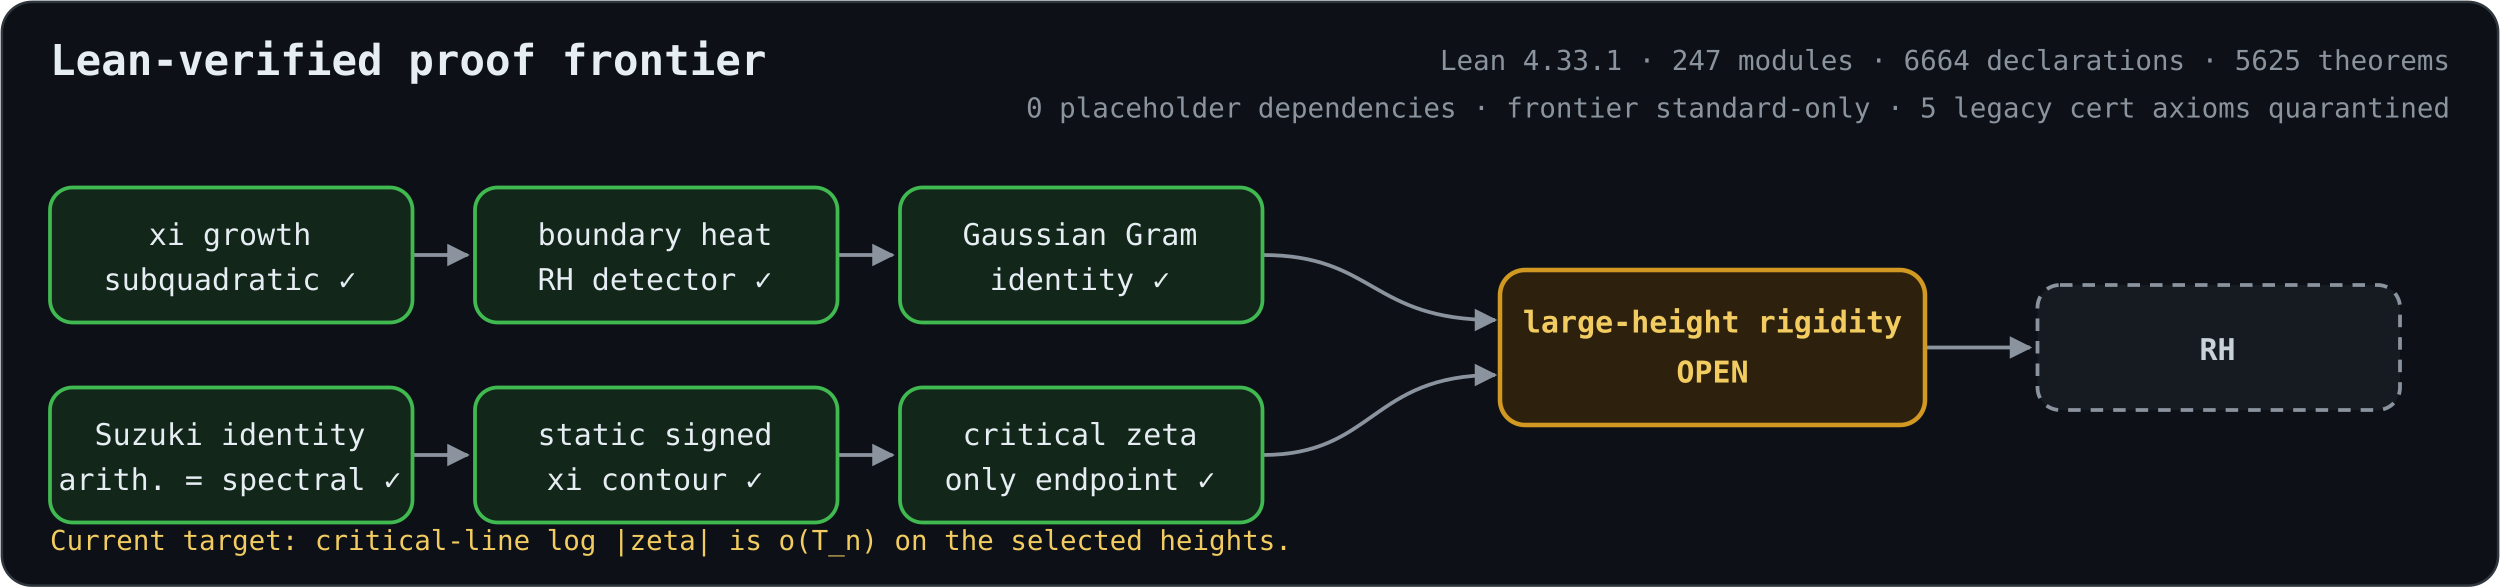
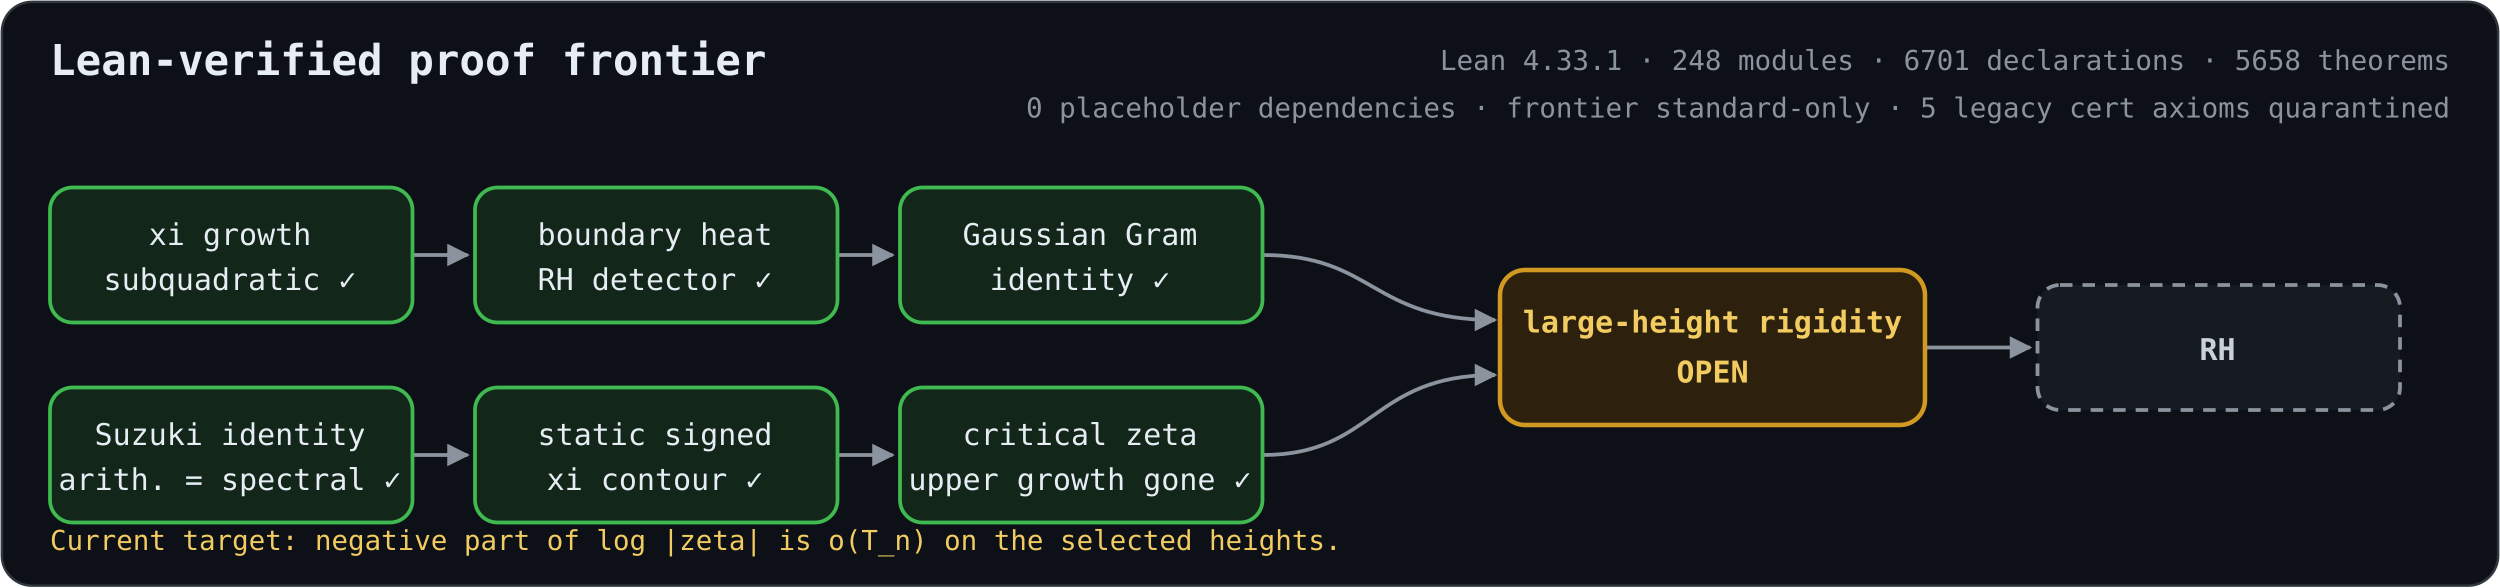
<svg xmlns="http://www.w3.org/2000/svg" role="img" aria-labelledby="title description" viewBox="0 0 1000 235">
  <defs>
    <marker id="arrow" viewBox="0 0 10 10" refX="9" refY="5" markerWidth="6" markerHeight="6" orient="auto-start-reverse">
      <path d="M 0 0 L 10 5 L 0 10 z" fill="#8b949e" />
    </marker>
    <style>
      .bg { fill: #0d1117; stroke: #30363d; }
      text { fill: #e6edf3; font-family: ui-monospace, SFMono-Regular, Menlo, Consolas, monospace; font-size: 12px; text-anchor: middle; }
      .heading { font-size: 17px; font-weight: 700; text-anchor: start; }
      .metrics { fill: #8b949e; font-size: 11px; text-anchor: end; }
      .proved rect { fill: #12261a; stroke: #3fb950; stroke-width: 1.5; }
      .open rect { fill: #2d210d; stroke: #d29922; stroke-width: 1.8; }
      .goal rect { fill: #161b22; stroke: #8b949e; stroke-width: 1.5; stroke-dasharray: 5 4; }
      .open text { fill: #f2cc60; font-weight: 700; }
      .goal text { fill: #c9d1d9; font-weight: 700; }
      .edge { fill: none; stroke: #8b949e; stroke-width: 1.5; marker-end: url(#arrow); }
      .frontier { fill: #f2cc60; font-size: 11px; text-anchor: start; }
    </style>
  </defs>
  <rect class="bg" x="0.75" y="0.75" width="998.5" height="233.5" rx="12" />
  <text class="heading" x="20" y="30">Lean-verified proof frontier</text>
-   <text class="metrics" x="980" y="28">Lean 4.33.1 · 247 modules · 6664 declarations · 5625 theorems</text>
+   <text class="metrics" x="980" y="28">Lean 4.33.1 · 248 modules · 6701 declarations · 5658 theorems</text>
  <text class="metrics" x="980" y="47">0 placeholder dependencies · frontier standard-only · 5 legacy cert axioms quarantined</text>
  <path class="edge" d="M165 102 H187" />
  <path class="edge" d="M335 102 H357" />
  <path class="edge" d="M165 182 H187" />
  <path class="edge" d="M335 182 H357" />
  <path class="edge" d="M505 102 C550 102 548 128 598 128" />
  <path class="edge" d="M505 182 C550 182 548 150 598 150" />
  <path class="edge" d="M770 139 H812" />
  <g class="proved">
    <rect x="20" y="75" width="145" height="54" rx="9" />
    <text x="92" y="98">xi growth</text>
    <text x="92" y="116">subquadratic  ✓</text>
  </g>
  <g class="proved">
    <rect x="190" y="75" width="145" height="54" rx="9" />
    <text x="262" y="98">boundary heat</text>
    <text x="262" y="116">RH detector  ✓</text>
  </g>
  <g class="proved">
    <rect x="360" y="75" width="145" height="54" rx="9" />
    <text x="432" y="98">Gaussian Gram</text>
    <text x="432" y="116">identity  ✓</text>
  </g>
  <g class="proved">
    <rect x="20" y="155" width="145" height="54" rx="9" />
    <text x="92" y="178">Suzuki identity</text>
    <text x="92" y="196">arith. = spectral  ✓</text>
  </g>
  <g class="proved">
    <rect x="190" y="155" width="145" height="54" rx="9" />
    <text x="262" y="178">static signed</text>
    <text x="262" y="196">xi contour  ✓</text>
  </g>
  <g class="proved">
    <rect x="360" y="155" width="145" height="54" rx="9" />
    <text x="432" y="178">critical zeta</text>
-     <text x="432" y="196">only endpoint  ✓</text>
+     <text x="432" y="196">upper growth gone  ✓</text>
  </g>
  <g class="open">
    <rect x="600" y="108" width="170" height="62" rx="10" />
    <text x="685" y="133">large-height rigidity</text>
    <text x="685" y="153">OPEN</text>
  </g>
  <g class="goal">
    <rect x="815" y="114" width="145" height="50" rx="9" />
    <text x="887" y="144">RH</text>
  </g>
-   <text class="frontier" x="20" y="220">Current target: critical-line log |zeta| is o(T_n) on the selected heights.</text>
+   <text class="frontier" x="20" y="220">Current target: negative part of log |zeta| is o(T_n) on the selected heights.</text>
</svg>
